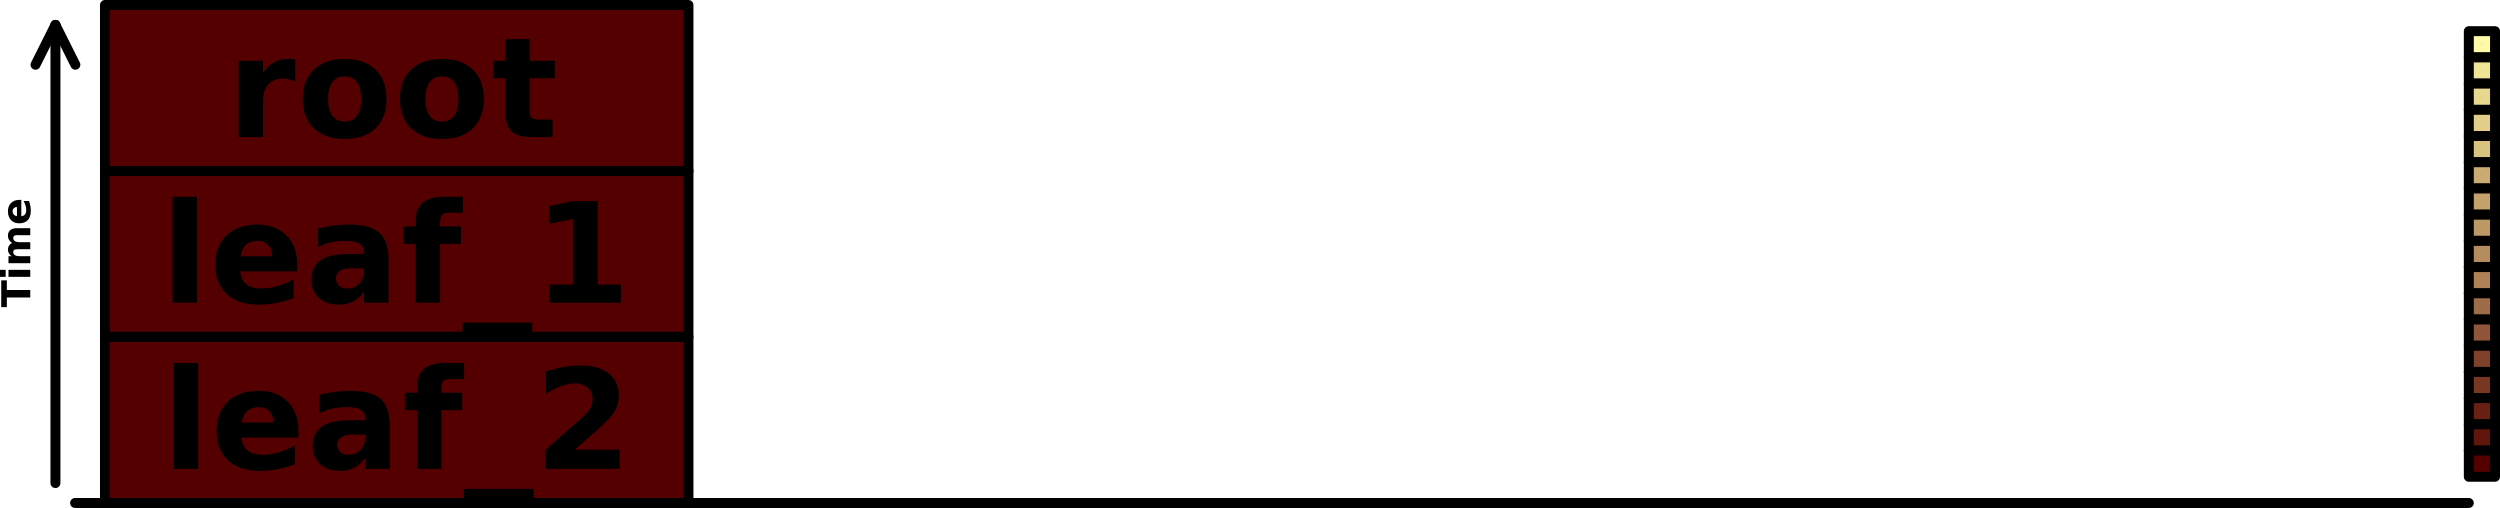
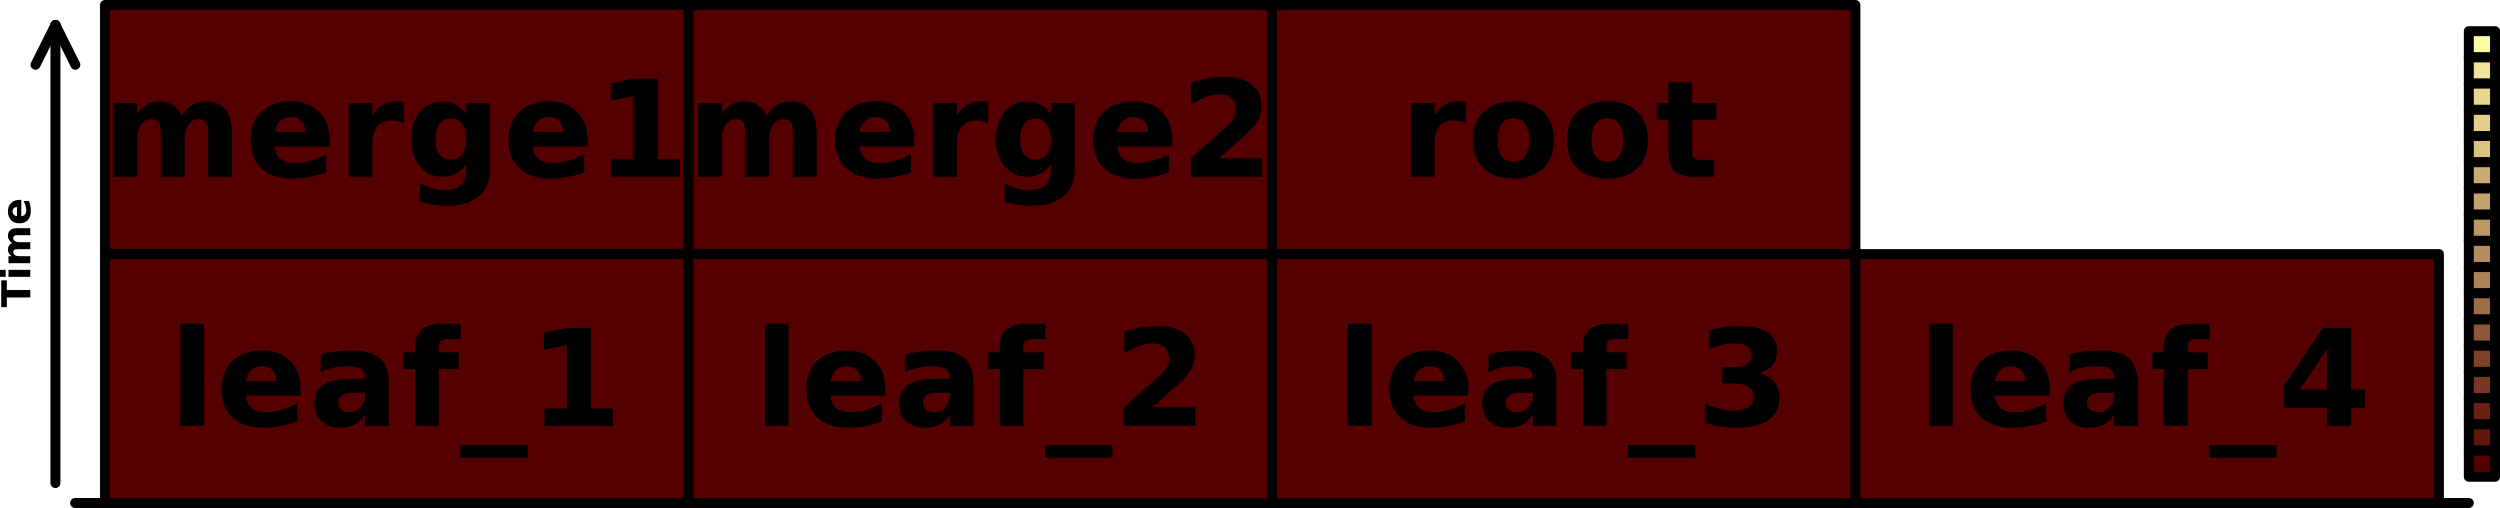
<svg xmlns="http://www.w3.org/2000/svg" xmlns:xlink="http://www.w3.org/1999/xlink" width="502pt" height="102pt" viewBox="0 0 502 102" version="1.1">
  <defs>
    <g>
      <symbol overflow="visible" id="glyph0-0">
        <path style="stroke:none;" d="M 1.422 -0.406 L -5.641 -0.406 L -5.641 -4.406 L 1.422 -4.406 Z M 0.969 -0.844 L 0.969 -3.953 L -5.188 -3.953 L -5.188 -0.844 Z M 0.969 -0.844 " />
      </symbol>
      <symbol overflow="visible" id="glyph0-1">
        <path style="stroke:none;" d="M -5.828 -0.047 L -5.828 -5.422 L -4.703 -5.422 L -4.703 -3.484 L 0 -3.484 L 0 -1.984 L -4.703 -1.984 L -4.703 -0.047 Z M -5.828 -0.047 " />
      </symbol>
      <symbol overflow="visible" id="glyph0-2">
        <path style="stroke:none;" d="M -4.375 -0.672 L -4.375 -2.078 L 0 -2.078 L 0 -0.672 Z M -6.078 -0.672 L -6.078 -2.078 L -4.938 -2.078 L -4.938 -0.672 Z M -6.078 -0.672 " />
      </symbol>
      <symbol overflow="visible" id="glyph0-3">
        <path style="stroke:none;" d="M -3.656 -4.734 C -3.926 -4.91 -4.129 -5.117 -4.266 -5.359 C -4.41 -5.598 -4.484 -5.863 -4.484 -6.156 C -4.484 -6.664 -4.328 -7.051 -4.016 -7.312 C -3.703 -7.57 -3.254 -7.703 -2.672 -7.703 L 0 -7.703 L 0 -6.297 L -2.281 -6.297 C -2.312 -6.297 -2.344 -6.297 -2.375 -6.297 C -2.414 -6.305 -2.473 -6.312 -2.547 -6.312 C -2.859 -6.312 -3.082 -6.266 -3.219 -6.172 C -3.352 -6.078 -3.422 -5.93 -3.422 -5.734 C -3.422 -5.461 -3.312 -5.254 -3.094 -5.109 C -2.875 -4.961 -2.562 -4.891 -2.156 -4.891 L 0 -4.891 L 0 -3.484 L -2.281 -3.484 C -2.77 -3.484 -3.082 -3.441 -3.219 -3.359 C -3.352 -3.273 -3.422 -3.125 -3.422 -2.906 C -3.422 -2.645 -3.312 -2.441 -3.094 -2.297 C -2.875 -2.148 -2.562 -2.078 -2.156 -2.078 L 0 -2.078 L 0 -0.672 L -4.375 -0.672 L -4.375 -2.078 L -3.734 -2.078 C -3.984 -2.242 -4.172 -2.438 -4.297 -2.656 C -4.422 -2.883 -4.484 -3.133 -4.484 -3.406 C -4.484 -3.707 -4.41 -3.973 -4.266 -4.203 C -4.117 -4.43 -3.914 -4.609 -3.656 -4.734 Z M -3.656 -4.734 " />
      </symbol>
      <symbol overflow="visible" id="glyph0-4">
        <path style="stroke:none;" d="M -2.203 -5.047 L -1.797 -5.047 L -1.797 -1.766 C -1.473 -1.805 -1.227 -1.926 -1.062 -2.125 C -0.895 -2.332 -0.812 -2.617 -0.812 -2.984 C -0.812 -3.273 -0.852 -3.57 -0.938 -3.875 C -1.031 -4.188 -1.164 -4.504 -1.344 -4.828 L -0.266 -4.828 C -0.141 -4.504 -0.047 -4.176 0.016 -3.844 C 0.078 -3.508 0.109 -3.176 0.109 -2.844 C 0.109 -2.051 -0.086 -1.438 -0.484 -1 C -0.891 -0.562 -1.457 -0.344 -2.188 -0.344 C -2.895 -0.344 -3.453 -0.555 -3.859 -0.984 C -4.273 -1.422 -4.484 -2.016 -4.484 -2.766 C -4.484 -3.453 -4.273 -4.004 -3.859 -4.422 C -3.441 -4.836 -2.891 -5.047 -2.203 -5.047 Z M -2.672 -3.609 C -2.93 -3.609 -3.141 -3.531 -3.297 -3.375 C -3.461 -3.219 -3.547 -3.016 -3.547 -2.766 C -3.547 -2.492 -3.469 -2.27 -3.312 -2.094 C -3.164 -1.926 -2.953 -1.82 -2.672 -1.781 Z M -2.672 -3.609 " />
      </symbol>
      <symbol overflow="visible" id="glyph1-0">
        <path style="stroke:none;" d="M 0 0.016 L 0 -0.062 L 0.047 -0.062 L 0.047 0.016 Z M 0.016 0.016 L 0.047 0.016 L 0.047 -0.047 L 0.016 -0.047 Z M 0.016 0.016 " />
      </symbol>
      <symbol overflow="visible" id="glyph1-1">
        <path style="stroke:none;" d="M 0.016 -0.016 L 0.016 -0.062 L 0.031 -0.062 L 0.031 -0.016 L 0.047 -0.016 L 0.047 0 L 0.016 0 Z M 0.016 -0.016 " />
      </symbol>
      <symbol overflow="visible" id="glyph1-2">
        <path style="stroke:none;" d="M 0.016 -0.016 L 0.016 0 Z M 0.016 -0.016 " />
      </symbol>
      <symbol overflow="visible" id="glyph1-3">
        <path style="stroke:none;" d="M 0.016 -0.016 L 0.047 -0.016 L 0.047 0 L 0 0 L 0 -0.016 L 0.031 -0.031 C 0.031 -0.031 0.031 -0.035 0.031 -0.047 C 0.02 -0.047 0.016 -0.047 0.016 -0.047 C 0.016 -0.047 0.008 -0.047 0 -0.047 L 0 -0.062 C 0.008 -0.062 0.016 -0.062 0.016 -0.062 C 0.016 -0.062 0.02 -0.062 0.031 -0.062 C 0.031 -0.062 0.031 -0.055 0.031 -0.047 C 0.039 -0.047 0.047 -0.047 0.047 -0.047 C 0.047 -0.035 0.047 -0.031 0.047 -0.031 C 0.047 -0.031 0.039 -0.023 0.031 -0.016 Z M 0.016 -0.016 " />
      </symbol>
      <symbol overflow="visible" id="glyph1-4">
        <path style="stroke:none;" d="M 0.062 0 C 0.062 0 0.055 0 0.047 0 C 0.047 0 0.039 0 0.031 0 C 0.02 0 0.008 0 0 0 C 0 -0.008 0 -0.02 0 -0.031 C 0 -0.039 0 -0.047 0 -0.047 C 0.008 -0.055 0.02 -0.062 0.031 -0.062 C 0.039 -0.062 0.047 -0.062 0.047 -0.062 C 0.047 -0.062 0.051 -0.062 0.062 -0.062 L 0.062 -0.047 C 0.051 -0.047 0.047 -0.047 0.047 -0.047 C 0.035 -0.047 0.023 -0.047 0.016 -0.047 C 0.016 -0.047 0.016 -0.039 0.016 -0.031 C 0.016 -0.02 0.016 -0.016 0.016 -0.016 C 0.023 -0.016 0.031 -0.016 0.031 -0.016 C 0.039 -0.016 0.047 -0.016 0.047 -0.016 L 0.031 -0.016 L 0.031 -0.031 L 0.062 -0.031 Z M 0.062 0 " />
      </symbol>
      <symbol overflow="visible" id="glyph1-5">
        <path style="stroke:none;" d="M 0.031 -0.047 L 0.016 -0.016 L 0.031 -0.016 Z M 0.031 -0.062 L 0.047 -0.062 L 0.047 0 L 0.031 0 L 0.031 -0.016 L 0 -0.016 L 0 -0.031 Z M 0.031 -0.062 " />
      </symbol>
      <symbol overflow="visible" id="glyph1-6">
        <path style="stroke:none;" d="M 0.016 -0.062 L 0.047 -0.062 L 0.047 -0.047 L 0.016 -0.047 C 0.023 -0.047 0.031 -0.047 0.031 -0.047 C 0.039 -0.047 0.047 -0.039 0.047 -0.031 C 0.047 -0.031 0.047 -0.023 0.047 -0.016 C 0.047 -0.016 0.039 -0.008 0.031 0 C 0.02 0 0.016 0 0.016 0 C 0.016 0 0.008 0 0 0 L 0 -0.016 C 0.008 -0.016 0.016 -0.016 0.016 -0.016 C 0.016 -0.016 0.02 -0.016 0.031 -0.016 C 0.031 -0.023 0.031 -0.031 0.031 -0.031 C 0.02 -0.031 0.016 -0.031 0.016 -0.031 Z M 0.016 -0.062 " />
      </symbol>
      <symbol overflow="visible" id="glyph1-7">
        <path style="stroke:none;" d="M 0.031 -0.031 C 0.031 -0.031 0.023 -0.031 0.016 -0.031 C 0.016 -0.031 0.016 -0.023 0.016 -0.016 C 0.023 -0.016 0.031 -0.016 0.031 -0.016 C 0.031 -0.023 0.031 -0.031 0.031 -0.031 Z M 0.047 -0.062 L 0.047 -0.047 C 0.047 -0.047 0.039 -0.047 0.031 -0.047 C 0.031 -0.047 0.023 -0.047 0.016 -0.047 C 0.016 -0.047 0.016 -0.039 0.016 -0.031 C 0.023 -0.039 0.031 -0.047 0.031 -0.047 C 0.039 -0.047 0.047 -0.039 0.047 -0.031 C 0.047 -0.031 0.047 -0.023 0.047 -0.016 C 0.047 -0.016 0.047 -0.008 0.047 0 C 0.047 0 0.039 0 0.031 0 C 0.02 0 0.008 0 0 0 C 0 -0.008 0 -0.02 0 -0.031 C 0 -0.039 0 -0.047 0 -0.047 C 0.008 -0.055 0.02 -0.062 0.031 -0.062 C 0.039 -0.062 0.047 -0.062 0.047 -0.062 Z M 0.047 -0.062 " />
      </symbol>
      <symbol overflow="visible" id="glyph1-8">
        <path style="stroke:none;" d="M 0 -0.062 L 0.047 -0.062 L 0.047 -0.047 L 0.031 0 L 0.016 0 L 0.031 -0.047 L 0 -0.047 Z M 0 -0.062 " />
      </symbol>
      <symbol overflow="visible" id="glyph1-9">
        <path style="stroke:none;" d="M 0 0 L 0 -0.016 C 0.008 -0.016 0.016 -0.016 0.016 -0.016 C 0.023 -0.016 0.031 -0.016 0.031 -0.016 C 0.031 -0.016 0.031 -0.02 0.031 -0.031 C 0.031 -0.02 0.031 -0.016 0.031 -0.016 C 0.02 -0.016 0.008 -0.016 0 -0.016 C 0 -0.023 0 -0.035 0 -0.047 C 0.008 -0.055 0.02 -0.062 0.031 -0.062 C 0.031 -0.062 0.031 -0.055 0.031 -0.047 C 0.039 -0.047 0.047 -0.039 0.047 -0.031 C 0.047 -0.02 0.039 -0.008 0.031 0 C 0.02 0 0.016 0 0.016 0 C 0.016 0 0.008 0 0 0 Z M 0.031 -0.031 C 0.031 -0.031 0.031 -0.035 0.031 -0.047 C 0.02 -0.047 0.016 -0.047 0.016 -0.047 C 0.016 -0.035 0.016 -0.031 0.016 -0.031 C 0.016 -0.031 0.02 -0.031 0.031 -0.031 Z M 0.031 -0.031 " />
      </symbol>
      <symbol overflow="visible" id="glyph1-10">
        <path style="stroke:none;" d="M 0.031 -0.031 C 0.039 -0.031 0.047 -0.023 0.047 -0.016 C 0.047 -0.004 0.039 0 0.031 0 C 0.02 0 0.016 0 0.016 0 C 0.016 0 0.008 0 0 0 L 0 -0.016 C 0.008 -0.016 0.016 -0.016 0.016 -0.016 C 0.023 -0.016 0.031 -0.016 0.031 -0.016 C 0.031 -0.023 0.023 -0.031 0.016 -0.031 C 0.023 -0.031 0.031 -0.031 0.031 -0.031 C 0.031 -0.039 0.031 -0.047 0.031 -0.047 C 0.031 -0.047 0.023 -0.047 0.016 -0.047 C 0.016 -0.047 0.008 -0.047 0 -0.047 L 0 -0.062 C 0.008 -0.062 0.016 -0.062 0.016 -0.062 C 0.016 -0.062 0.02 -0.062 0.031 -0.062 C 0.031 -0.062 0.031 -0.055 0.031 -0.047 C 0.039 -0.047 0.047 -0.047 0.047 -0.047 C 0.047 -0.047 0.047 -0.039 0.047 -0.031 C 0.047 -0.031 0.039 -0.031 0.031 -0.031 Z M 0.031 -0.031 " />
      </symbol>
      <symbol overflow="visible" id="glyph2-0">
-         <path style="stroke:none;" d="M 1.391 4.953 L 1.391 -19.75 L 15.391 -19.75 L 15.391 4.953 Z M 2.969 3.391 L 13.844 3.391 L 13.844 -18.172 L 2.969 -18.172 Z M 2.969 3.391 " />
+         <path style="stroke:none;" d="M 1.344 4.766 L 1.344 -19.031 L 14.844 -19.031 L 14.844 4.766 Z M 2.859 3.266 L 13.344 3.266 L 13.344 -17.516 L 2.859 -17.516 Z M 2.859 3.266 " />
      </symbol>
      <symbol overflow="visible" id="glyph2-1">
-         <path style="stroke:none;" d="M 2.359 -21.281 L 7.25 -21.281 L 7.25 0 L 2.359 0 Z M 2.359 -21.281 " />
+         <path style="stroke:none;" d="M 2.266 -20.516 L 6.984 -20.516 L 6.984 0 L 2.266 0 Z M 2.266 -20.516 " />
      </symbol>
      <symbol overflow="visible" id="glyph2-2">
-         <path style="stroke:none;" d="M 17.641 -7.703 L 17.641 -6.297 L 6.188 -6.297 C 6.312 -5.148 6.727 -4.289 7.438 -3.719 C 8.145 -3.145 9.141 -2.859 10.422 -2.859 C 11.453 -2.859 12.504 -3.008 13.578 -3.312 C 14.66 -3.625 15.77 -4.086 16.906 -4.703 L 16.906 -0.938 C 15.75 -0.5 14.594 -0.172 13.438 0.047 C 12.281 0.273 11.125 0.391 9.969 0.391 C 7.195 0.391 5.039 -0.312 3.5 -1.719 C 1.969 -3.125 1.203 -5.098 1.203 -7.641 C 1.203 -10.141 1.957 -12.102 3.469 -13.531 C 4.977 -14.969 7.051 -15.688 9.688 -15.688 C 12.094 -15.688 14.02 -14.957 15.469 -13.5 C 16.914 -12.051 17.641 -10.117 17.641 -7.703 Z M 12.609 -9.328 C 12.609 -10.254 12.336 -11 11.797 -11.562 C 11.254 -12.133 10.547 -12.422 9.672 -12.422 C 8.723 -12.422 7.953 -12.156 7.359 -11.625 C 6.766 -11.094 6.395 -10.328 6.25 -9.328 Z M 12.609 -9.328 " />
+         <path style="stroke:none;" d="M 17 -7.422 L 17 -6.078 L 5.969 -6.078 C 6.082 -4.973 6.484 -4.141 7.172 -3.578 C 7.859 -3.023 8.816 -2.75 10.047 -2.75 C 11.035 -2.75 12.051 -2.895 13.094 -3.188 C 14.133 -3.488 15.207 -3.938 16.312 -4.531 L 16.312 -0.891 C 15.195 -0.473 14.078 -0.16 12.953 0.047 C 11.836 0.266 10.723 0.375 9.609 0.375 C 6.941 0.375 4.863 -0.301 3.375 -1.656 C 1.895 -3.008 1.156 -4.914 1.156 -7.375 C 1.156 -9.781 1.883 -11.672 3.344 -13.047 C 4.801 -14.43 6.801 -15.125 9.344 -15.125 C 11.664 -15.125 13.52 -14.422 14.906 -13.016 C 16.301 -11.617 17 -9.754 17 -7.422 Z M 12.156 -8.984 C 12.156 -9.891 11.895 -10.613 11.375 -11.156 C 10.852 -11.707 10.172 -11.984 9.328 -11.984 C 8.41 -11.984 7.664 -11.723 7.094 -11.203 C 6.52 -10.691 6.164 -9.953 6.031 -8.984 Z M 12.156 -8.984 " />
      </symbol>
      <symbol overflow="visible" id="glyph2-3">
-         <path style="stroke:none;" d="M 9.219 -6.891 C 8.195 -6.891 7.426 -6.719 6.906 -6.375 C 6.395 -6.031 6.141 -5.52 6.141 -4.844 C 6.141 -4.219 6.348 -3.727 6.766 -3.375 C 7.18 -3.031 7.754 -2.859 8.484 -2.859 C 9.41 -2.859 10.188 -3.188 10.812 -3.844 C 11.445 -4.508 11.766 -5.336 11.766 -6.328 L 11.766 -6.891 Z M 16.688 -8.734 L 16.688 0 L 11.766 0 L 11.766 -2.266 C 11.109 -1.336 10.367 -0.66 9.547 -0.234 C 8.723 0.18 7.723 0.391 6.547 0.391 C 4.961 0.391 3.676 -0.066 2.688 -0.984 C 1.695 -1.91 1.203 -3.113 1.203 -4.594 C 1.203 -6.383 1.816 -7.695 3.047 -8.531 C 4.285 -9.375 6.227 -9.797 8.875 -9.797 L 11.766 -9.797 L 11.766 -10.188 C 11.766 -10.957 11.457 -11.52 10.844 -11.875 C 10.227 -12.238 9.273 -12.422 7.984 -12.422 C 6.93 -12.422 5.953 -12.316 5.047 -12.109 C 4.148 -11.898 3.316 -11.586 2.547 -11.172 L 2.547 -14.906 C 3.586 -15.156 4.633 -15.348 5.688 -15.484 C 6.75 -15.617 7.812 -15.688 8.875 -15.688 C 11.633 -15.688 13.625 -15.141 14.844 -14.047 C 16.07 -12.961 16.688 -11.191 16.688 -8.734 Z M 16.688 -8.734 " />
+         <path style="stroke:none;" d="M 8.891 -6.641 C 7.898 -6.641 7.156 -6.473 6.656 -6.141 C 6.164 -5.805 5.922 -5.316 5.922 -4.672 C 5.922 -4.066 6.117 -3.594 6.516 -3.25 C 6.922 -2.914 7.477 -2.75 8.188 -2.75 C 9.07 -2.75 9.816 -3.066 10.422 -3.703 C 11.035 -4.348 11.344 -5.148 11.344 -6.109 L 11.344 -6.641 Z M 16.094 -8.422 L 16.094 0 L 11.344 0 L 11.344 -2.188 C 10.707 -1.289 9.992 -0.641 9.203 -0.234 C 8.41 0.172 7.445 0.375 6.312 0.375 C 4.781 0.375 3.535 -0.066 2.578 -0.953 C 1.629 -1.848 1.156 -3.008 1.156 -4.438 C 1.156 -6.164 1.75 -7.43 2.938 -8.234 C 4.133 -9.047 6.008 -9.453 8.562 -9.453 L 11.344 -9.453 L 11.344 -9.828 C 11.344 -10.566 11.047 -11.109 10.453 -11.453 C 9.867 -11.805 8.953 -11.984 7.703 -11.984 C 6.691 -11.984 5.75 -11.879 4.875 -11.672 C 4.008 -11.473 3.203 -11.172 2.453 -10.766 L 2.453 -14.375 C 3.461 -14.613 4.477 -14.797 5.5 -14.922 C 6.52 -15.055 7.539 -15.125 8.562 -15.125 C 11.219 -15.125 13.133 -14.598 14.312 -13.547 C 15.5 -12.492 16.094 -10.785 16.094 -8.422 Z M 16.094 -8.422 " />
      </symbol>
      <symbol overflow="visible" id="glyph2-4">
-         <path style="stroke:none;" d="M 12.422 -21.281 L 12.422 -18.062 L 9.719 -18.062 C 9.031 -18.062 8.547 -17.938 8.266 -17.688 C 7.992 -17.438 7.859 -17 7.859 -16.375 L 7.859 -15.312 L 12.047 -15.312 L 12.047 -11.812 L 7.859 -11.812 L 7.859 0 L 2.969 0 L 2.969 -11.812 L 0.531 -11.812 L 0.531 -15.312 L 2.969 -15.312 L 2.969 -16.375 C 2.969 -18.039 3.43 -19.273 4.359 -20.078 C 5.285 -20.879 6.727 -21.281 8.688 -21.281 Z M 12.422 -21.281 " />
+         <path style="stroke:none;" d="M 11.984 -20.516 L 11.984 -17.422 L 9.375 -17.422 C 8.707 -17.422 8.238 -17.297 7.969 -17.047 C 7.707 -16.805 7.578 -16.391 7.578 -15.797 L 7.578 -14.766 L 11.609 -14.766 L 11.609 -11.391 L 7.578 -11.391 L 7.578 0 L 2.859 0 L 2.859 -11.391 L 0.516 -11.391 L 0.516 -14.766 L 2.859 -14.766 L 2.859 -15.797 C 2.859 -17.398 3.305 -18.586 4.203 -19.359 C 5.098 -20.129 6.488 -20.516 8.375 -20.516 Z M 11.984 -20.516 " />
      </symbol>
      <symbol overflow="visible" id="glyph2-5">
-         <path style="stroke:none;" d="M 14 4 L 14 6.609 L 0 6.609 L 0 4 Z M 14 4 " />
+         <path style="stroke:none;" d="M 13.5 3.859 L 13.5 6.375 L 0 6.375 L 0 3.859 Z M 13.5 3.859 " />
      </symbol>
      <symbol overflow="visible" id="glyph2-6">
-         <path style="stroke:none;" d="M 8.062 -3.875 L 17.047 -3.875 L 17.047 0 L 2.219 0 L 2.219 -3.875 L 9.672 -10.453 C 10.336 -11.047 10.828 -11.629 11.141 -12.203 C 11.461 -12.785 11.625 -13.383 11.625 -14 C 11.625 -14.957 11.301 -15.727 10.656 -16.312 C 10.008 -16.895 9.156 -17.188 8.094 -17.188 C 7.27 -17.188 6.367 -17.008 5.391 -16.656 C 4.422 -16.312 3.379 -15.789 2.266 -15.094 L 2.266 -19.578 C 3.453 -19.973 4.625 -20.27 5.781 -20.469 C 6.938 -20.676 8.07 -20.781 9.188 -20.781 C 11.633 -20.781 13.531 -20.242 14.875 -19.172 C 16.227 -18.098 16.906 -16.598 16.906 -14.672 C 16.906 -13.555 16.617 -12.52 16.047 -11.562 C 15.473 -10.602 14.266 -9.316 12.422 -7.703 Z M 8.062 -3.875 " />
+         <path style="stroke:none;" d="M 3.172 -3.5 L 7.641 -3.5 L 7.641 -16.234 L 3.047 -15.281 L 3.047 -18.734 L 7.625 -19.688 L 12.453 -19.688 L 12.453 -3.5 L 16.922 -3.5 L 16.922 0 L 3.172 0 Z M 3.172 -3.5 " />
      </symbol>
      <symbol overflow="visible" id="glyph2-7">
-         <path style="stroke:none;" d="M 3.281 -3.641 L 7.938 -3.641 L 7.938 -16.828 L 3.156 -15.844 L 3.156 -19.422 L 7.906 -20.406 L 12.906 -20.406 L 12.906 -3.641 L 17.562 -3.641 L 17.562 0 L 3.281 0 Z M 3.281 -3.641 " />
+         <path style="stroke:none;" d="M 15.953 -12.312 C 16.547 -13.227 17.254 -13.926 18.078 -14.406 C 18.898 -14.883 19.805 -15.125 20.797 -15.125 C 22.484 -15.125 23.77 -14.598 24.656 -13.547 C 25.551 -12.504 26 -10.984 26 -8.984 L 26 0 L 21.25 0 L 21.25 -7.703 C 21.258 -7.816 21.266 -7.93 21.266 -8.047 C 21.273 -8.172 21.281 -8.348 21.281 -8.578 C 21.281 -9.629 21.125 -10.391 20.812 -10.859 C 20.508 -11.328 20.016 -11.562 19.328 -11.562 C 18.43 -11.562 17.738 -11.191 17.25 -10.453 C 16.758 -9.711 16.508 -8.645 16.5 -7.25 L 16.5 0 L 11.75 0 L 11.75 -7.703 C 11.75 -9.336 11.609 -10.391 11.328 -10.859 C 11.047 -11.328 10.547 -11.562 9.828 -11.562 C 8.922 -11.562 8.219 -11.188 7.719 -10.438 C 7.227 -9.695 6.984 -8.641 6.984 -7.266 L 6.984 0 L 2.234 0 L 2.234 -14.766 L 6.984 -14.766 L 6.984 -12.609 C 7.566 -13.441 8.234 -14.066 8.984 -14.484 C 9.734 -14.91 10.562 -15.125 11.469 -15.125 C 12.488 -15.125 13.391 -14.875 14.172 -14.375 C 14.953 -13.883 15.547 -13.195 15.953 -12.312 Z M 15.953 -12.312 " />
      </symbol>
      <symbol overflow="visible" id="glyph2-8">
-         <path style="stroke:none;" d="M 13.734 -11.141 C 13.297 -11.336 12.863 -11.484 12.438 -11.578 C 12.02 -11.68 11.598 -11.734 11.172 -11.734 C 9.91 -11.734 8.941 -11.328 8.266 -10.516 C 7.586 -9.711 7.25 -8.562 7.25 -7.062 L 7.25 0 L 2.359 0 L 2.359 -15.312 L 7.25 -15.312 L 7.25 -12.797 C 7.875 -13.797 8.594 -14.523 9.406 -14.984 C 10.227 -15.453 11.207 -15.688 12.344 -15.688 C 12.508 -15.688 12.688 -15.676 12.875 -15.656 C 13.07 -15.645 13.352 -15.617 13.719 -15.578 Z M 13.734 -11.141 " />
+         <path style="stroke:none;" d="M 13.234 -10.75 C 12.816 -10.938 12.406 -11.078 12 -11.172 C 11.594 -11.266 11.18 -11.312 10.766 -11.312 C 9.555 -11.312 8.625 -10.922 7.969 -10.141 C 7.312 -9.367 6.984 -8.254 6.984 -6.797 L 6.984 0 L 2.266 0 L 2.266 -14.766 L 6.984 -14.766 L 6.984 -12.344 C 7.586 -13.312 8.281 -14.016 9.062 -14.453 C 9.852 -14.898 10.801 -15.125 11.906 -15.125 C 12.062 -15.125 12.234 -15.113 12.422 -15.094 C 12.609 -15.082 12.875 -15.055 13.219 -15.016 Z M 13.234 -10.75 " />
      </symbol>
      <symbol overflow="visible" id="glyph2-9">
-         <path style="stroke:none;" d="M 9.641 -12.188 C 8.555 -12.188 7.727 -11.797 7.156 -11.016 C 6.582 -10.234 6.297 -9.109 6.297 -7.641 C 6.297 -6.172 6.582 -5.047 7.156 -4.266 C 7.727 -3.492 8.555 -3.109 9.641 -3.109 C 10.703 -3.109 11.516 -3.492 12.078 -4.266 C 12.648 -5.047 12.938 -6.172 12.938 -7.641 C 12.938 -9.109 12.648 -10.234 12.078 -11.016 C 11.516 -11.797 10.703 -12.188 9.641 -12.188 Z M 9.641 -15.688 C 12.273 -15.688 14.332 -14.973 15.812 -13.547 C 17.289 -12.129 18.031 -10.16 18.031 -7.641 C 18.031 -5.129 17.289 -3.16 15.812 -1.734 C 14.332 -0.316 12.273 0.391 9.641 0.391 C 6.992 0.391 4.926 -0.316 3.438 -1.734 C 1.945 -3.16 1.203 -5.129 1.203 -7.641 C 1.203 -10.16 1.945 -12.129 3.438 -13.547 C 4.926 -14.973 6.992 -15.688 9.641 -15.688 Z M 9.641 -15.688 " />
+         <path style="stroke:none;" d="M 12.312 -2.5 C 11.664 -1.645 10.945 -1.016 10.156 -0.609 C 9.375 -0.203 8.473 0 7.453 0 C 5.648 0 4.16 -0.707 2.984 -2.125 C 1.805 -3.551 1.219 -5.359 1.219 -7.547 C 1.219 -9.754 1.805 -11.562 2.984 -12.969 C 4.16 -14.383 5.648 -15.094 7.453 -15.094 C 8.473 -15.094 9.375 -14.891 10.156 -14.484 C 10.945 -14.078 11.664 -13.441 12.312 -12.578 L 12.312 -14.766 L 17.062 -14.766 L 17.062 -1.484 C 17.062 0.879 16.312 2.688 14.812 3.938 C 13.312 5.195 11.141 5.828 8.297 5.828 C 7.367 5.828 6.473 5.754 5.609 5.609 C 4.754 5.473 3.891 5.258 3.016 4.969 L 3.016 1.297 C 3.848 1.766 4.656 2.113 5.438 2.344 C 6.227 2.582 7.023 2.703 7.828 2.703 C 9.379 2.703 10.516 2.363 11.234 1.688 C 11.953 1.008 12.312 -0.047 12.312 -1.484 Z M 9.203 -11.688 C 8.223 -11.688 7.461 -11.328 6.922 -10.609 C 6.379 -9.891 6.109 -8.867 6.109 -7.547 C 6.109 -6.203 6.367 -5.176 6.891 -4.469 C 7.422 -3.77 8.191 -3.422 9.203 -3.422 C 10.18 -3.422 10.941 -3.781 11.484 -4.5 C 12.035 -5.227 12.312 -6.242 12.312 -7.547 C 12.312 -8.867 12.035 -9.891 11.484 -10.609 C 10.941 -11.328 10.18 -11.688 9.203 -11.688 Z M 9.203 -11.688 " />
      </symbol>
      <symbol overflow="visible" id="glyph2-10">
-         <path style="stroke:none;" d="M 7.703 -19.656 L 7.703 -15.312 L 12.75 -15.312 L 12.75 -11.812 L 7.703 -11.812 L 7.703 -5.312 C 7.703 -4.602 7.844 -4.125 8.125 -3.875 C 8.406 -3.625 8.961 -3.5 9.797 -3.5 L 12.312 -3.5 L 12.312 0 L 8.125 0 C 6.188 0 4.812 -0.398 4 -1.203 C 3.195 -2.016 2.797 -3.383 2.797 -5.312 L 2.797 -11.812 L 0.375 -11.812 L 0.375 -15.312 L 2.797 -15.312 L 2.797 -19.656 Z M 7.703 -19.656 " />
+         <path style="stroke:none;" d="M 7.781 -3.734 L 16.438 -3.734 L 16.438 0 L 2.141 0 L 2.141 -3.734 L 9.328 -10.078 C 9.961 -10.648 10.43 -11.211 10.734 -11.766 C 11.047 -12.328 11.203 -12.906 11.203 -13.5 C 11.203 -14.426 10.891 -15.172 10.266 -15.734 C 9.648 -16.297 8.832 -16.578 7.812 -16.578 C 7.02 -16.578 6.148 -16.406 5.203 -16.062 C 4.266 -15.727 3.258 -15.227 2.188 -14.562 L 2.188 -18.875 C 3.332 -19.258 4.461 -19.551 5.578 -19.75 C 6.691 -19.945 7.785 -20.047 8.859 -20.047 C 11.211 -20.047 13.039 -19.523 14.344 -18.484 C 15.656 -17.441 16.312 -15.992 16.312 -14.141 C 16.312 -13.066 16.031 -12.066 15.469 -11.141 C 14.914 -10.211 13.754 -8.973 11.984 -7.422 Z M 7.781 -3.734 " />
+       </symbol>
+       <symbol overflow="visible" id="glyph2-11">
+         <path style="stroke:none;" d="M 12.578 -10.609 C 13.898 -10.266 14.906 -9.664 15.594 -8.812 C 16.289 -7.969 16.641 -6.895 16.641 -5.594 C 16.641 -3.633 15.891 -2.148 14.391 -1.141 C 12.898 -0.129 10.723 0.375 7.859 0.375 C 6.848 0.375 5.832 0.289 4.812 0.125 C 3.801 -0.031 2.801 -0.27 1.812 -0.594 L 1.812 -4.516 C 2.758 -4.035 3.695 -3.676 4.625 -3.438 C 5.562 -3.195 6.484 -3.078 7.391 -3.078 C 8.734 -3.078 9.766 -3.305 10.484 -3.766 C 11.203 -4.234 11.562 -4.906 11.562 -5.781 C 11.562 -6.676 11.191 -7.352 10.453 -7.812 C 9.723 -8.27 8.645 -8.5 7.219 -8.5 L 5.188 -8.5 L 5.188 -11.766 L 7.312 -11.766 C 8.594 -11.766 9.539 -11.961 10.156 -12.359 C 10.781 -12.766 11.094 -13.379 11.094 -14.203 C 11.094 -14.953 10.789 -15.535 10.188 -15.953 C 9.582 -16.367 8.727 -16.578 7.625 -16.578 C 6.801 -16.578 5.973 -16.484 5.141 -16.297 C 4.305 -16.109 3.477 -15.836 2.656 -15.484 L 2.656 -19.203 C 3.656 -19.484 4.645 -19.691 5.625 -19.828 C 6.613 -19.973 7.582 -20.047 8.531 -20.047 C 11.082 -20.047 12.992 -19.625 14.266 -18.781 C 15.535 -17.938 16.172 -16.672 16.172 -14.984 C 16.172 -13.836 15.867 -12.895 15.266 -12.156 C 14.66 -11.426 13.766 -10.91 12.578 -10.609 Z M 12.578 -10.609 " />
+       </symbol>
+       <symbol overflow="visible" id="glyph2-12">
+         <path style="stroke:none;" d="M 9.297 -11.75 C 8.242 -11.75 7.441 -11.375 6.891 -10.625 C 6.348 -9.875 6.078 -8.789 6.078 -7.375 C 6.078 -5.957 6.348 -4.875 6.891 -4.125 C 7.441 -3.375 8.242 -3 9.297 -3 C 10.328 -3 11.113 -3.375 11.656 -4.125 C 12.195 -4.875 12.469 -5.957 12.469 -7.375 C 12.469 -8.789 12.195 -9.875 11.656 -10.625 C 11.113 -11.375 10.328 -11.75 9.297 -11.75 Z M 9.297 -15.125 C 11.836 -15.125 13.82 -14.438 15.25 -13.062 C 16.676 -11.695 17.391 -9.801 17.391 -7.375 C 17.391 -4.945 16.676 -3.047 15.25 -1.672 C 13.82 -0.305 11.836 0.375 9.297 0.375 C 6.742 0.375 4.75 -0.305 3.312 -1.672 C 1.875 -3.047 1.156 -4.945 1.156 -7.375 C 1.156 -9.801 1.875 -11.695 3.312 -13.062 C 4.75 -14.438 6.742 -15.125 9.297 -15.125 Z M 9.297 -15.125 " />
+       </symbol>
+       <symbol overflow="visible" id="glyph2-13">
+         <path style="stroke:none;" d="M 7.422 -18.953 L 7.422 -14.766 L 12.281 -14.766 L 12.281 -11.391 L 7.422 -11.391 L 7.422 -5.125 C 7.422 -4.438 7.555 -3.973 7.828 -3.734 C 8.098 -3.492 8.641 -3.375 9.453 -3.375 L 11.875 -3.375 L 11.875 0 L 7.828 0 C 5.961 0 4.641 -0.383 3.859 -1.156 C 3.086 -1.938 2.703 -3.258 2.703 -5.125 L 2.703 -11.391 L 0.359 -11.391 L 0.359 -14.766 L 2.703 -14.766 L 2.703 -18.953 Z M 7.422 -18.953 " />
+       </symbol>
+       <symbol overflow="visible" id="glyph2-14">
+         <path style="stroke:none;" d="M 9.938 -15.5 L 4.375 -7.266 L 9.938 -7.266 Z M 9.094 -19.688 L 14.734 -19.688 L 14.734 -7.266 L 17.547 -7.266 L 17.547 -3.594 L 14.734 -3.594 L 14.734 0 L 9.938 0 L 9.938 -3.594 L 1.219 -3.594 L 1.219 -7.938 Z M 9.094 -19.688 " />
      </symbol>
    </g>
  </defs>
  <g id="surface1">
    <path style="fill:none;stroke-width:2;stroke-linecap:round;stroke-linejoin:round;stroke:rgb(0%,0%,0%);stroke-opacity:1;stroke-miterlimit:10;" d="M 11.133 97 L 11.133 5 " />
    <path style="fill:none;stroke-width:2;stroke-linecap:round;stroke-linejoin:round;stroke:rgb(0%,0%,0%);stroke-opacity:1;stroke-miterlimit:10;" d="M 11.133 5 L 7.133 13 " />
    <path style="fill:none;stroke-width:2;stroke-linecap:round;stroke-linejoin:round;stroke:rgb(0%,0%,0%);stroke-opacity:1;stroke-miterlimit:10;" d="M 11.133 5 L 15.133 13 " />
    <g style="fill:rgb(0%,0%,0%);fill-opacity:1;">
      <use xlink:href="#glyph0-1" x="6.078" y="61.719" />
      <use xlink:href="#glyph0-2" x="6.078" y="56.262" />
      <use xlink:href="#glyph0-3" x="6.078" y="53.52" />
      <use xlink:href="#glyph0-4" x="6.078" y="45.184" />
    </g>
    <path style="fill-rule:nonzero;fill:rgb(100%,98.039%,64.706%);fill-opacity:1;stroke-width:2;stroke-linecap:round;stroke-linejoin:round;stroke:rgb(0%,0%,0%);stroke-opacity:1;stroke-miterlimit:10;" d="M 495.738 6.262 L 501 6.262 L 501 11.523 L 495.738 11.523 Z M 495.738 6.262 " />
    <g style="fill:rgb(0%,0%,0%);fill-opacity:1;">
      <use xlink:href="#glyph1-1" x="498.262" y="8.922" />
      <use xlink:href="#glyph1-2" x="498.319" y="8.922" />
      <use xlink:href="#glyph1-3" x="498.35" y="8.922" />
      <use xlink:href="#glyph1-4" x="498.407" y="8.922" />
    </g>
    <path style="fill-rule:nonzero;fill:rgb(94.118%,89.412%,58.824%);fill-opacity:1;stroke-width:2;stroke-linecap:round;stroke-linejoin:round;stroke:rgb(0%,0%,0%);stroke-opacity:1;stroke-miterlimit:10;" d="M 495.738 11.527 L 501 11.527 L 501 16.789 L 495.738 16.789 Z M 495.738 11.527 " />
    <g style="fill:rgb(0%,0%,0%);fill-opacity:1;">
      <use xlink:href="#glyph1-1" x="498.262" y="14.188" />
      <use xlink:href="#glyph1-2" x="498.319" y="14.188" />
      <use xlink:href="#glyph1-5" x="498.35" y="14.188" />
      <use xlink:href="#glyph1-4" x="498.407" y="14.188" />
    </g>
    <path style="fill-rule:nonzero;fill:rgb(90.98%,84.706%,56.078%);fill-opacity:1;stroke-width:2;stroke-linecap:round;stroke-linejoin:round;stroke:rgb(0%,0%,0%);stroke-opacity:1;stroke-miterlimit:10;" d="M 495.738 16.789 L 501 16.789 L 501 22.051 L 495.738 22.051 Z M 495.738 16.789 " />
    <g style="fill:rgb(0%,0%,0%);fill-opacity:1;">
      <use xlink:href="#glyph1-1" x="498.262" y="19.449" />
      <use xlink:href="#glyph1-2" x="498.319" y="19.449" />
      <use xlink:href="#glyph1-6" x="498.35" y="19.449" />
      <use xlink:href="#glyph1-4" x="498.407" y="19.449" />
    </g>
    <path style="fill-rule:nonzero;fill:rgb(88.627%,80.784%,53.725%);fill-opacity:1;stroke-width:2;stroke-linecap:round;stroke-linejoin:round;stroke:rgb(0%,0%,0%);stroke-opacity:1;stroke-miterlimit:10;" d="M 495.738 22.051 L 501 22.051 L 501 27.312 L 495.738 27.312 Z M 495.738 22.051 " />
    <g style="fill:rgb(0%,0%,0%);fill-opacity:1;">
      <use xlink:href="#glyph1-1" x="498.262" y="24.711" />
      <use xlink:href="#glyph1-2" x="498.319" y="24.711" />
      <use xlink:href="#glyph1-7" x="498.35" y="24.711" />
      <use xlink:href="#glyph1-4" x="498.407" y="24.711" />
    </g>
    <path style="fill-rule:nonzero;fill:rgb(85.098%,76.471%,50.588%);fill-opacity:1;stroke-width:2;stroke-linecap:round;stroke-linejoin:round;stroke:rgb(0%,0%,0%);stroke-opacity:1;stroke-miterlimit:10;" d="M 495.738 27.316 L 501 27.316 L 501 32.578 L 495.738 32.578 Z M 495.738 27.316 " />
    <g style="fill:rgb(0%,0%,0%);fill-opacity:1;">
      <use xlink:href="#glyph1-1" x="498.262" y="29.977" />
      <use xlink:href="#glyph1-2" x="498.319" y="29.977" />
      <use xlink:href="#glyph1-8" x="498.35" y="29.977" />
      <use xlink:href="#glyph1-4" x="498.407" y="29.977" />
    </g>
    <path style="fill-rule:nonzero;fill:rgb(79.216%,67.451%,44.706%);fill-opacity:1;stroke-width:2;stroke-linecap:round;stroke-linejoin:round;stroke:rgb(0%,0%,0%);stroke-opacity:1;stroke-miterlimit:10;" d="M 495.738 32.578 L 501 32.578 L 501 37.84 L 495.738 37.84 Z M 495.738 32.578 " />
    <g style="fill:rgb(0%,0%,0%);fill-opacity:1;">
      <use xlink:href="#glyph1-1" x="498.262" y="35.238" />
      <use xlink:href="#glyph1-2" x="498.319" y="35.238" />
      <use xlink:href="#glyph1-9" x="498.35" y="35.238" />
      <use xlink:href="#glyph1-4" x="498.407" y="35.238" />
    </g>
    <path style="fill-rule:nonzero;fill:rgb(76.471%,63.922%,41.961%);fill-opacity:1;stroke-width:2;stroke-linecap:round;stroke-linejoin:round;stroke:rgb(0%,0%,0%);stroke-opacity:1;stroke-miterlimit:10;" d="M 495.738 37.844 L 501 37.844 L 501 43.105 L 495.738 43.105 Z M 495.738 37.844 " />
    <g style="fill:rgb(0%,0%,0%);fill-opacity:1;">
      <use xlink:href="#glyph1-3" x="498.305" y="40.504" />
      <use xlink:href="#glyph1-4" x="498.362" y="40.504" />
    </g>
    <path style="fill-rule:nonzero;fill:rgb(73.725%,59.608%,39.216%);fill-opacity:1;stroke-width:2;stroke-linecap:round;stroke-linejoin:round;stroke:rgb(0%,0%,0%);stroke-opacity:1;stroke-miterlimit:10;" d="M 495.738 43.105 L 501 43.105 L 501 48.367 L 495.738 48.367 Z M 495.738 43.105 " />
    <g style="fill:rgb(0%,0%,0%);fill-opacity:1;">
      <use xlink:href="#glyph1-3" x="498.262" y="45.766" />
      <use xlink:href="#glyph1-2" x="498.319" y="45.766" />
      <use xlink:href="#glyph1-1" x="498.35" y="45.766" />
      <use xlink:href="#glyph1-4" x="498.407" y="45.766" />
    </g>
    <path style="fill-rule:nonzero;fill:rgb(70.588%,54.902%,36.471%);fill-opacity:1;stroke-width:2;stroke-linecap:round;stroke-linejoin:round;stroke:rgb(0%,0%,0%);stroke-opacity:1;stroke-miterlimit:10;" d="M 495.738 48.367 L 501 48.367 L 501 53.629 L 495.738 53.629 Z M 495.738 48.367 " />
    <g style="fill:rgb(0%,0%,0%);fill-opacity:1;">
      <use xlink:href="#glyph1-3" x="498.262" y="51.027" />
      <use xlink:href="#glyph1-2" x="498.319" y="51.027" />
      <use xlink:href="#glyph1-3" x="498.35" y="51.027" />
      <use xlink:href="#glyph1-4" x="498.407" y="51.027" />
    </g>
    <path style="fill-rule:nonzero;fill:rgb(68.235%,50.98%,34.118%);fill-opacity:1;stroke-width:2;stroke-linecap:round;stroke-linejoin:round;stroke:rgb(0%,0%,0%);stroke-opacity:1;stroke-miterlimit:10;" d="M 495.738 53.633 L 501 53.633 L 501 58.895 L 495.738 58.895 Z M 495.738 53.633 " />
    <g style="fill:rgb(0%,0%,0%);fill-opacity:1;">
      <use xlink:href="#glyph1-3" x="498.262" y="56.293" />
      <use xlink:href="#glyph1-2" x="498.319" y="56.293" />
      <use xlink:href="#glyph1-10" x="498.35" y="56.293" />
      <use xlink:href="#glyph1-4" x="498.407" y="56.293" />
    </g>
    <path style="fill-rule:nonzero;fill:rgb(61.961%,42.353%,27.843%);fill-opacity:1;stroke-width:2;stroke-linecap:round;stroke-linejoin:round;stroke:rgb(0%,0%,0%);stroke-opacity:1;stroke-miterlimit:10;" d="M 495.738 58.895 L 501 58.895 L 501 64.156 L 495.738 64.156 Z M 495.738 58.895 " />
    <g style="fill:rgb(0%,0%,0%);fill-opacity:1;">
      <use xlink:href="#glyph1-3" x="498.262" y="61.555" />
      <use xlink:href="#glyph1-2" x="498.319" y="61.555" />
      <use xlink:href="#glyph1-6" x="498.35" y="61.555" />
      <use xlink:href="#glyph1-4" x="498.407" y="61.555" />
    </g>
    <path style="fill-rule:nonzero;fill:rgb(56.078%,33.725%,22.353%);fill-opacity:1;stroke-width:2;stroke-linecap:round;stroke-linejoin:round;stroke:rgb(0%,0%,0%);stroke-opacity:1;stroke-miterlimit:10;" d="M 495.738 64.156 L 501 64.156 L 501 69.418 L 495.738 69.418 Z M 495.738 64.156 " />
    <g style="fill:rgb(0%,0%,0%);fill-opacity:1;">
      <use xlink:href="#glyph1-3" x="498.262" y="66.816" />
      <use xlink:href="#glyph1-2" x="498.319" y="66.816" />
      <use xlink:href="#glyph1-8" x="498.35" y="66.816" />
      <use xlink:href="#glyph1-4" x="498.407" y="66.816" />
    </g>
    <path style="fill-rule:nonzero;fill:rgb(50.196%,25.49%,16.863%);fill-opacity:1;stroke-width:2;stroke-linecap:round;stroke-linejoin:round;stroke:rgb(0%,0%,0%);stroke-opacity:1;stroke-miterlimit:10;" d="M 495.738 69.422 L 501 69.422 L 501 74.684 L 495.738 74.684 Z M 495.738 69.422 " />
    <g style="fill:rgb(0%,0%,0%);fill-opacity:1;">
      <use xlink:href="#glyph1-3" x="498.262" y="72.082" />
      <use xlink:href="#glyph1-2" x="498.319" y="72.082" />
      <use xlink:href="#glyph1-9" x="498.35" y="72.082" />
      <use xlink:href="#glyph1-4" x="498.407" y="72.082" />
    </g>
    <path style="fill-rule:nonzero;fill:rgb(47.451%,21.176%,13.725%);fill-opacity:1;stroke-width:2;stroke-linecap:round;stroke-linejoin:round;stroke:rgb(0%,0%,0%);stroke-opacity:1;stroke-miterlimit:10;" d="M 495.738 74.684 L 501 74.684 L 501 79.945 L 495.738 79.945 Z M 495.738 74.684 " />
    <g style="fill:rgb(0%,0%,0%);fill-opacity:1;">
      <use xlink:href="#glyph1-10" x="498.305" y="77.344" />
      <use xlink:href="#glyph1-4" x="498.362" y="77.344" />
    </g>
    <path style="fill-rule:nonzero;fill:rgb(41.961%,12.549%,8.627%);fill-opacity:1;stroke-width:2;stroke-linecap:round;stroke-linejoin:round;stroke:rgb(0%,0%,0%);stroke-opacity:1;stroke-miterlimit:10;" d="M 495.738 79.949 L 501 79.949 L 501 85.211 L 495.738 85.211 Z M 495.738 79.949 " />
    <g style="fill:rgb(0%,0%,0%);fill-opacity:1;">
      <use xlink:href="#glyph1-10" x="498.262" y="82.605" />
      <use xlink:href="#glyph1-2" x="498.319" y="82.605" />
      <use xlink:href="#glyph1-3" x="498.35" y="82.605" />
      <use xlink:href="#glyph1-4" x="498.407" y="82.605" />
    </g>
    <path style="fill-rule:nonzero;fill:rgb(38.039%,8.235%,5.098%);fill-opacity:1;stroke-width:2;stroke-linecap:round;stroke-linejoin:round;stroke:rgb(0%,0%,0%);stroke-opacity:1;stroke-miterlimit:10;" d="M 495.738 85.211 L 501 85.211 L 501 90.473 L 495.738 90.473 Z M 495.738 85.211 " />
    <g style="fill:rgb(0%,0%,0%);fill-opacity:1;">
      <use xlink:href="#glyph1-10" x="498.262" y="87.871" />
      <use xlink:href="#glyph1-2" x="498.319" y="87.871" />
      <use xlink:href="#glyph1-10" x="498.35" y="87.871" />
      <use xlink:href="#glyph1-4" x="498.407" y="87.871" />
    </g>
    <path style="fill-rule:nonzero;fill:rgb(32.941%,0%,0%);fill-opacity:1;stroke-width:2;stroke-linecap:round;stroke-linejoin:round;stroke:rgb(0%,0%,0%);stroke-opacity:1;stroke-miterlimit:10;" d="M 495.738 90.473 L 501 90.473 L 501 95.734 L 495.738 95.734 Z M 495.738 90.473 " />
    <g style="fill:rgb(0%,0%,0%);fill-opacity:1;">
      <use xlink:href="#glyph1-10" x="498.262" y="93.133" />
      <use xlink:href="#glyph1-2" x="498.319" y="93.133" />
      <use xlink:href="#glyph1-6" x="498.35" y="93.133" />
      <use xlink:href="#glyph1-4" x="498.407" y="93.133" />
    </g>
-     <path style="fill-rule:nonzero;fill:rgb(32.941%,0%,0%);fill-opacity:1;stroke-width:2;stroke-linecap:round;stroke-linejoin:round;stroke:rgb(0%,0%,0%);stroke-opacity:1;stroke-miterlimit:10;" d="M 21.078 67.648 L 138.242 67.648 L 138.242 101 L 21.078 101 Z M 21.078 67.648 " />
-     <g style="fill:rgb(0%,0%,0%);fill-opacity:1;">
-       <use xlink:href="#glyph2-1" x="32.551" y="94.168" />
-       <use xlink:href="#glyph2-2" x="42.298" y="94.168" />
-       <use xlink:href="#glyph2-3" x="61.585" y="94.168" />
-       <use xlink:href="#glyph2-4" x="80.775" y="94.168" />
-       <use xlink:href="#glyph2-5" x="93.147" y="94.168" />
-       <use xlink:href="#glyph2-6" x="107.366" y="94.168" />
-     </g>
-     <path style="fill-rule:nonzero;fill:rgb(32.941%,0%,0%);fill-opacity:1;stroke-width:2;stroke-linecap:round;stroke-linejoin:round;stroke:rgb(0%,0%,0%);stroke-opacity:1;stroke-miterlimit:10;" d="M 21.078 34.266 L 138.242 34.266 L 138.242 67.617 L 21.078 67.617 Z M 21.078 34.266 " />
-     <g style="fill:rgb(0%,0%,0%);fill-opacity:1;">
-       <use xlink:href="#glyph2-1" x="32.293" y="60.785" />
-       <use xlink:href="#glyph2-2" x="42.041" y="60.785" />
-       <use xlink:href="#glyph2-3" x="61.328" y="60.785" />
-       <use xlink:href="#glyph2-4" x="80.517" y="60.785" />
-       <use xlink:href="#glyph2-5" x="92.889" y="60.785" />
-       <use xlink:href="#glyph2-7" x="107.108" y="60.785" />
-     </g>
-     <path style="fill-rule:nonzero;fill:rgb(32.941%,0%,0%);fill-opacity:1;stroke-width:2;stroke-linecap:round;stroke-linejoin:round;stroke:rgb(0%,0%,0%);stroke-opacity:1;stroke-miterlimit:10;" d="M 21.078 1 L 138.242 1 L 138.242 34.352 L 21.078 34.352 Z M 21.078 1 " />
-     <g style="fill:rgb(0%,0%,0%);fill-opacity:1;">
-       <use xlink:href="#glyph2-8" x="45.559" y="27.52" />
-       <use xlink:href="#glyph2-9" x="59.583" y="27.52" />
-       <use xlink:href="#glyph2-9" x="79.12" y="27.52" />
-       <use xlink:href="#glyph2-10" x="98.657" y="27.52" />
+     <path style="fill-rule:nonzero;fill:rgb(32.941%,0%,0%);fill-opacity:1;stroke-width:2;stroke-linecap:round;stroke-linejoin:round;stroke:rgb(0%,0%,0%);stroke-opacity:1;stroke-miterlimit:10;" d="M 21.078 51.023 L 138.242 51.023 L 138.242 101 L 21.078 101 Z M 21.078 51.023 " />
+     <g style="fill:rgb(0%,0%,0%);fill-opacity:1;">
+       <use xlink:href="#glyph2-1" x="33.953" y="85.516" />
+       <use xlink:href="#glyph2-2" x="43.363" y="85.516" />
+       <use xlink:href="#glyph2-3" x="61.983" y="85.516" />
+       <use xlink:href="#glyph2-4" x="80.508" y="85.516" />
+       <use xlink:href="#glyph2-5" x="92.452" y="85.516" />
+       <use xlink:href="#glyph2-6" x="106.178" y="85.516" />
+     </g>
+     <path style="fill-rule:nonzero;fill:rgb(32.941%,0%,0%);fill-opacity:1;stroke-width:2;stroke-linecap:round;stroke-linejoin:round;stroke:rgb(0%,0%,0%);stroke-opacity:1;stroke-miterlimit:10;" d="M 21.078 1 L 138.242 1 L 138.242 50.977 L 21.078 50.977 Z M 21.078 1 " />
+     <g style="fill:rgb(0%,0%,0%);fill-opacity:1;">
+       <use xlink:href="#glyph2-7" x="20.566" y="35.492" />
+       <use xlink:href="#glyph2-2" x="49.172" y="35.492" />
+       <use xlink:href="#glyph2-8" x="67.792" y="35.492" />
+       <use xlink:href="#glyph2-9" x="81.331" y="35.492" />
+       <use xlink:href="#glyph2-2" x="100.982" y="35.492" />
+       <use xlink:href="#glyph2-6" x="119.601" y="35.492" />
+     </g>
+     <path style="fill-rule:nonzero;fill:rgb(32.941%,0%,0%);fill-opacity:1;stroke-width:2;stroke-linecap:round;stroke-linejoin:round;stroke:rgb(0%,0%,0%);stroke-opacity:1;stroke-miterlimit:10;" d="M 138.242 51.023 L 255.406 51.023 L 255.406 101 L 138.242 101 Z M 138.242 51.023 " />
+     <g style="fill:rgb(0%,0%,0%);fill-opacity:1;">
+       <use xlink:href="#glyph2-1" x="151.359" y="85.516" />
+       <use xlink:href="#glyph2-2" x="160.77" y="85.516" />
+       <use xlink:href="#glyph2-3" x="179.389" y="85.516" />
+       <use xlink:href="#glyph2-4" x="197.914" y="85.516" />
+       <use xlink:href="#glyph2-5" x="209.858" y="85.516" />
+       <use xlink:href="#glyph2-10" x="223.585" y="85.516" />
+     </g>
+     <path style="fill-rule:nonzero;fill:rgb(32.941%,0%,0%);fill-opacity:1;stroke-width:2;stroke-linecap:round;stroke-linejoin:round;stroke:rgb(0%,0%,0%);stroke-opacity:1;stroke-miterlimit:10;" d="M 138.242 1 L 255.406 1 L 255.406 50.977 L 138.242 50.977 Z M 138.242 1 " />
+     <g style="fill:rgb(0%,0%,0%);fill-opacity:1;">
+       <use xlink:href="#glyph2-7" x="137.973" y="35.492" />
+       <use xlink:href="#glyph2-2" x="166.579" y="35.492" />
+       <use xlink:href="#glyph2-8" x="185.198" y="35.492" />
+       <use xlink:href="#glyph2-9" x="198.737" y="35.492" />
+       <use xlink:href="#glyph2-2" x="218.388" y="35.492" />
+       <use xlink:href="#glyph2-10" x="237.008" y="35.492" />
+     </g>
+     <path style="fill-rule:nonzero;fill:rgb(32.941%,0%,0%);fill-opacity:1;stroke-width:2;stroke-linecap:round;stroke-linejoin:round;stroke:rgb(0%,0%,0%);stroke-opacity:1;stroke-miterlimit:10;" d="M 255.406 51.023 L 372.57 51.023 L 372.57 101 L 255.406 101 Z M 255.406 51.023 " />
+     <g style="fill:rgb(0%,0%,0%);fill-opacity:1;">
+       <use xlink:href="#glyph2-1" x="268.426" y="85.516" />
+       <use xlink:href="#glyph2-2" x="277.836" y="85.516" />
+       <use xlink:href="#glyph2-3" x="296.455" y="85.516" />
+       <use xlink:href="#glyph2-4" x="314.981" y="85.516" />
+       <use xlink:href="#glyph2-5" x="326.925" y="85.516" />
+       <use xlink:href="#glyph2-11" x="340.651" y="85.516" />
+     </g>
+     <path style="fill-rule:nonzero;fill:rgb(32.941%,0%,0%);fill-opacity:1;stroke-width:2;stroke-linecap:round;stroke-linejoin:round;stroke:rgb(0%,0%,0%);stroke-opacity:1;stroke-miterlimit:10;" d="M 255.406 1 L 372.57 1 L 372.57 50.977 L 255.406 50.977 Z M 255.406 1 " />
+     <g style="fill:rgb(0%,0%,0%);fill-opacity:1;">
+       <use xlink:href="#glyph2-8" x="281.086" y="35.492" />
+       <use xlink:href="#glyph2-12" x="294.625" y="35.492" />
+       <use xlink:href="#glyph2-12" x="313.485" y="35.492" />
+       <use xlink:href="#glyph2-13" x="332.346" y="35.492" />
+     </g>
+     <path style="fill-rule:nonzero;fill:rgb(32.941%,0%,0%);fill-opacity:1;stroke-width:2;stroke-linecap:round;stroke-linejoin:round;stroke:rgb(0%,0%,0%);stroke-opacity:1;stroke-miterlimit:10;" d="M 372.57 51.023 L 489.734 51.023 L 489.734 101 L 372.57 101 Z M 372.57 51.023 " />
+     <g style="fill:rgb(0%,0%,0%);fill-opacity:1;">
+       <use xlink:href="#glyph2-1" x="385.137" y="85.516" />
+       <use xlink:href="#glyph2-2" x="394.547" y="85.516" />
+       <use xlink:href="#glyph2-3" x="413.166" y="85.516" />
+       <use xlink:href="#glyph2-4" x="431.692" y="85.516" />
+       <use xlink:href="#glyph2-5" x="443.635" y="85.516" />
+       <use xlink:href="#glyph2-14" x="457.362" y="85.516" />
    </g>
    <path style="fill:none;stroke-width:2;stroke-linecap:round;stroke-linejoin:round;stroke:rgb(0%,0%,0%);stroke-opacity:1;stroke-miterlimit:10;" d="M 15.078 101 L 495.738 101 " />
  </g>
</svg>
